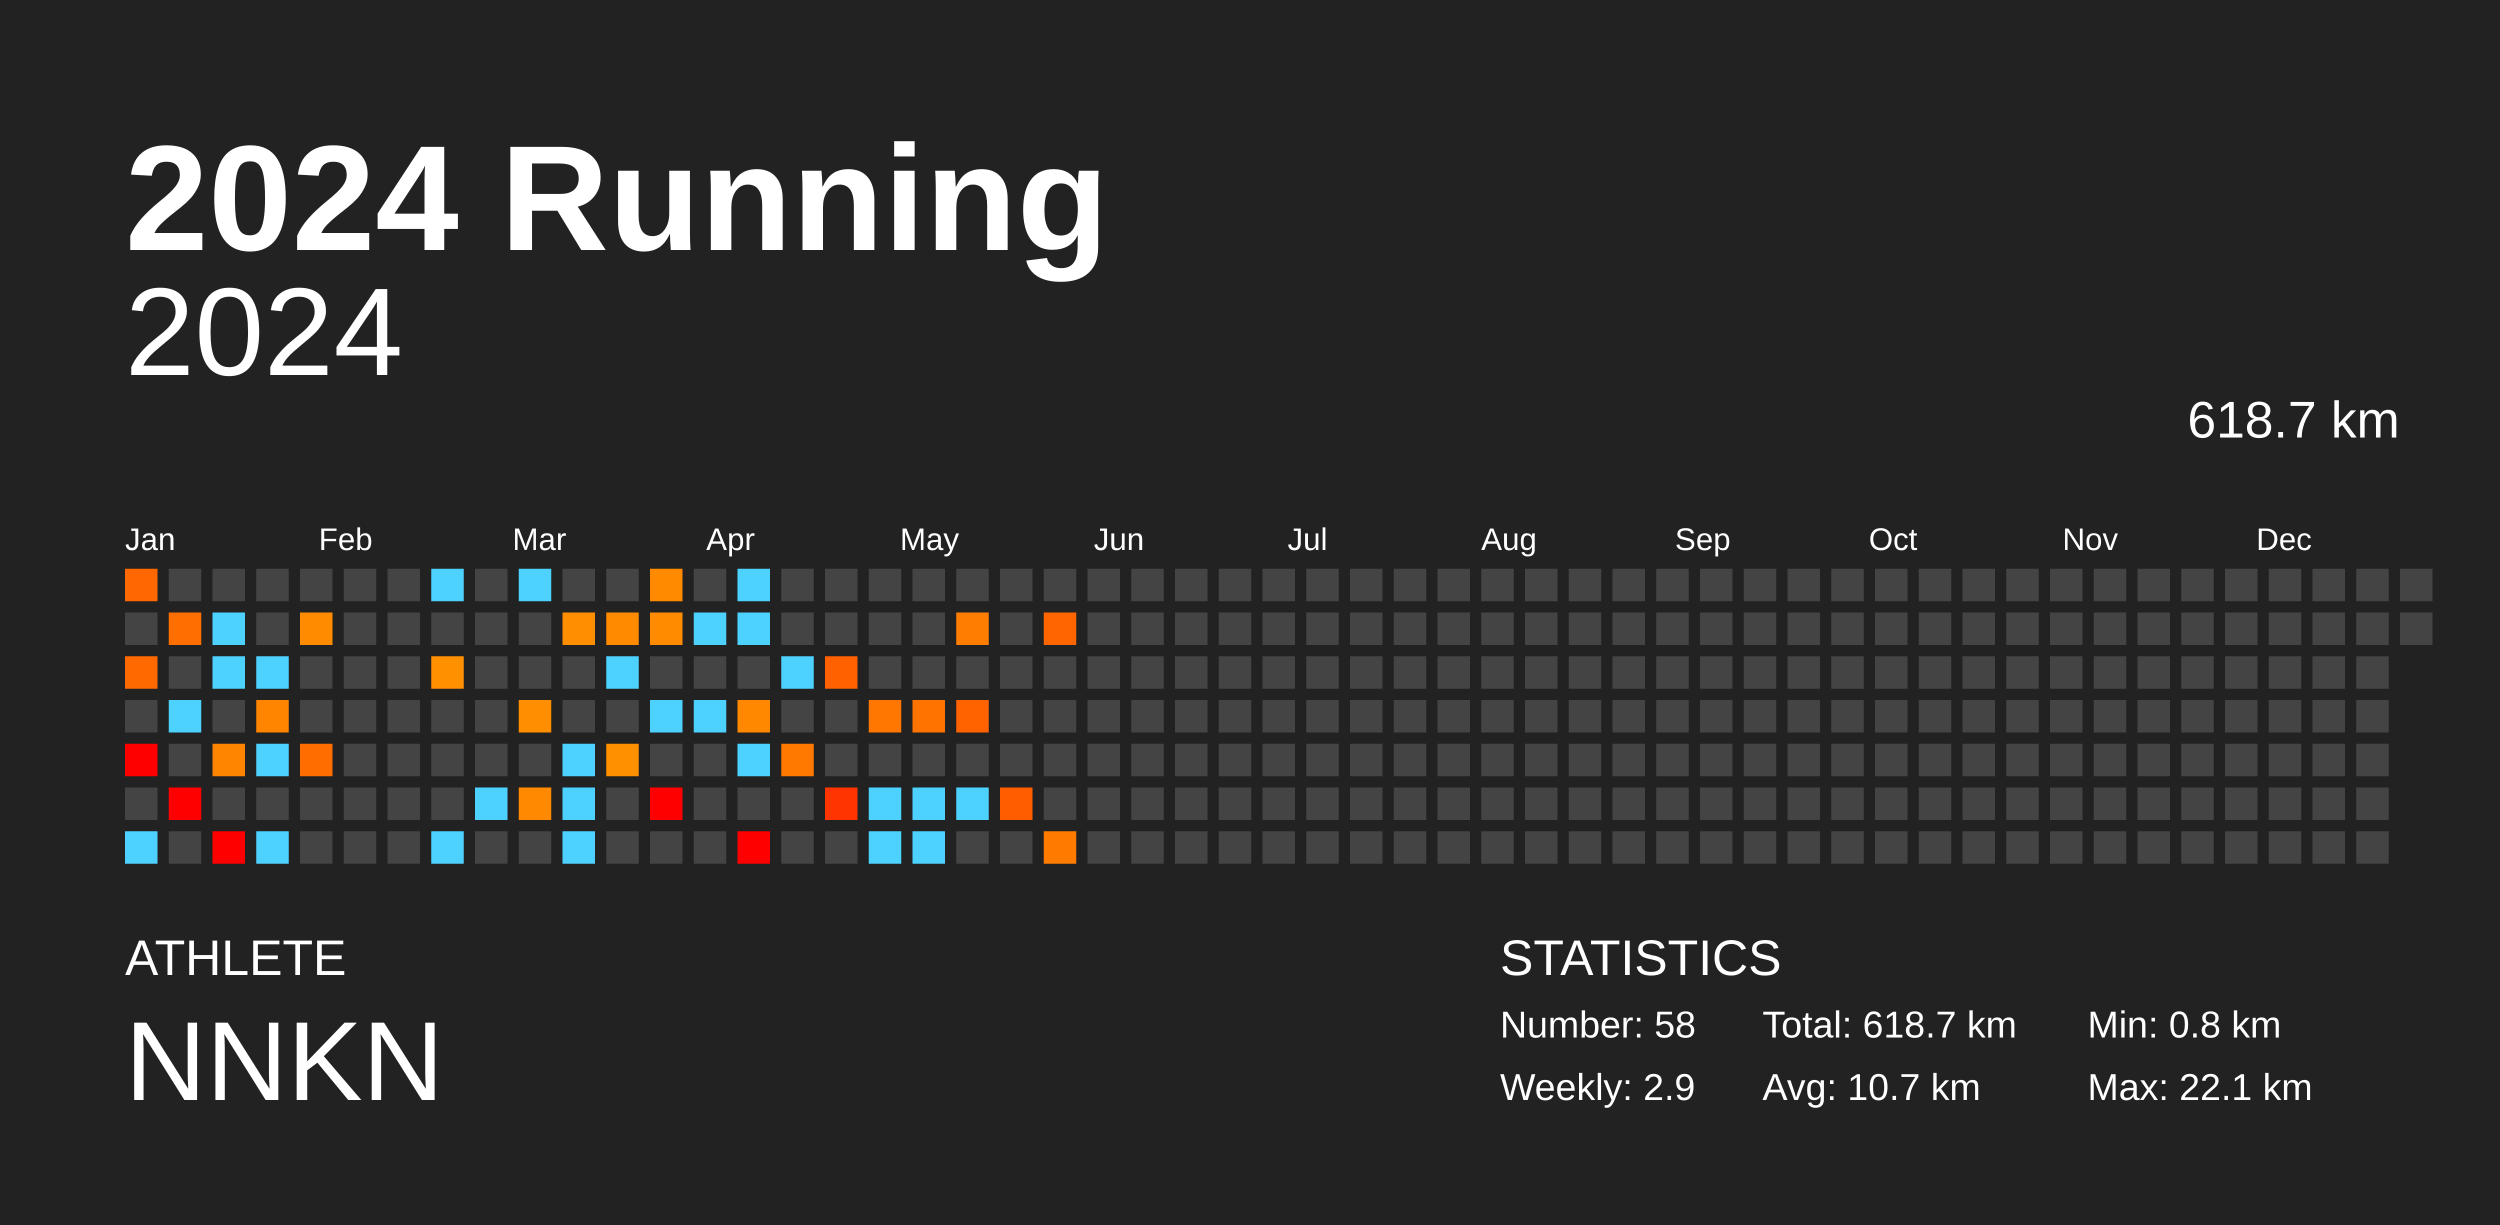
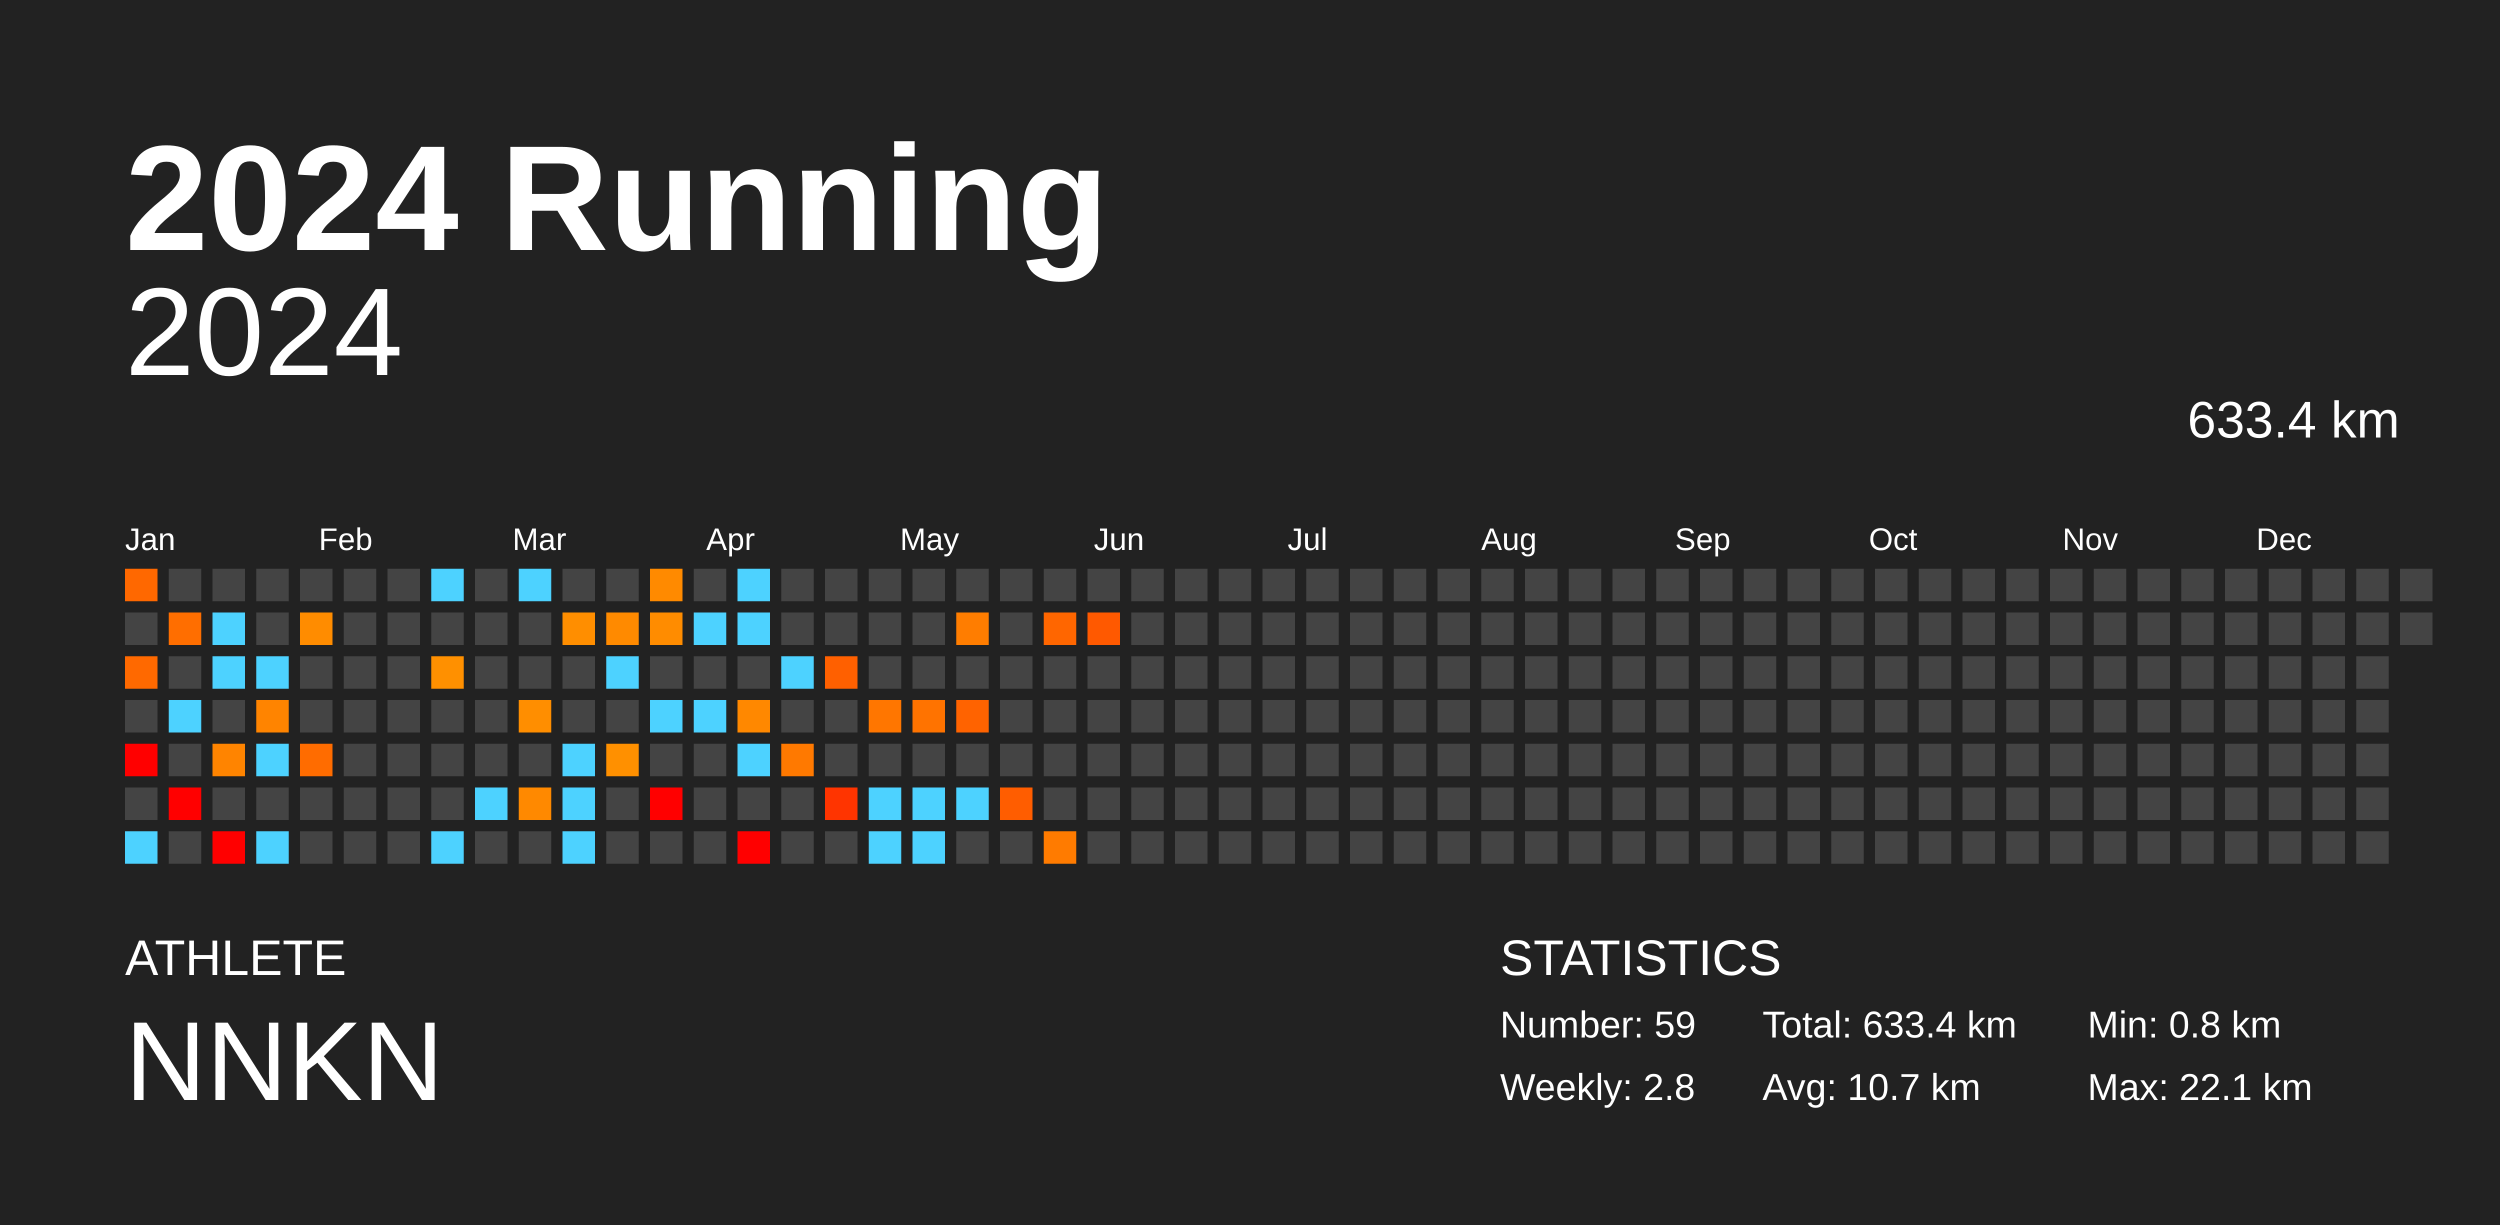
<svg xmlns="http://www.w3.org/2000/svg" baseProfile="full" height="98mm" version="1.1" viewBox="0,0,200,98" width="200mm">
  <defs />
  <rect fill="#222222" height="98" width="200" x="0" y="0" />
  <text fill="#FFFFFF" style="font-size:12px; font-family:Arial; font-weight:bold;" x="10" y="20">2024 Running</text>
  <text fill="#FFFFFF" style="font-size:4px; font-family:Arial" x="10" y="78">ATHLETE</text>
  <text fill="#FFFFFF" style="font-size:9px; font-family:Arial" x="10" y="88">NNKN</text>
  <text fill="#FFFFFF" style="font-size:4px; font-family:Arial" x="120" y="78">STATISTICS</text>
-   <text fill="#FFFFFF" style="font-size:3px; font-family:Arial" x="120" y="83">Number: 58</text>
-   <text fill="#FFFFFF" style="font-size:3px; font-family:Arial" x="120" y="88">Weekly: 2.9</text>
-   <text fill="#FFFFFF" style="font-size:3px; font-family:Arial" x="141" y="83">Total: 618.7 km</text>
+   <text fill="#FFFFFF" style="font-size:3px; font-family:Arial" x="120" y="83">Number: 59</text>
+   <text fill="#FFFFFF" style="font-size:3px; font-family:Arial" x="120" y="88">Weekly: 2.8</text>
+   <text fill="#FFFFFF" style="font-size:3px; font-family:Arial" x="141" y="83">Total: 633.4 km</text>
  <text fill="#FFFFFF" style="font-size:3px; font-family:Arial" x="141" y="88">Avg: 10.7 km</text>
  <text fill="#FFFFFF" style="font-size:3px; font-family:Arial" x="167" y="83">Min: 0.8 km</text>
  <text fill="#FFFFFF" style="font-size:3px; font-family:Arial" x="167" y="88">Max: 22.1 km</text>
  <text alignment-baseline="hanging" fill="#FFFFFF" style="font-size:10.0px; font-family:Arial;" x="10" y="30">2024</text>
-   <text alignment-baseline="hanging" fill="#FFFFFF" style="font-size:4.125px; font-family:Arial;" x="175" y="35">618.7 km</text>
+   <text alignment-baseline="hanging" fill="#FFFFFF" style="font-size:4.125px; font-family:Arial;" x="175" y="35">633.4 km</text>
  <text fill="#FFFFFF" style="font-size:2.5px; font-family:Arial" x="10.0" y="44">Jan</text>
  <text fill="#FFFFFF" style="font-size:2.5px; font-family:Arial" x="25.5" y="44">Feb</text>
  <text fill="#FFFFFF" style="font-size:2.5px; font-family:Arial" x="41.0" y="44">Mar</text>
  <text fill="#FFFFFF" style="font-size:2.5px; font-family:Arial" x="56.5" y="44">Apr</text>
  <text fill="#FFFFFF" style="font-size:2.5px; font-family:Arial" x="72.0" y="44">May</text>
  <text fill="#FFFFFF" style="font-size:2.5px; font-family:Arial" x="87.5" y="44">Jun</text>
  <text fill="#FFFFFF" style="font-size:2.5px; font-family:Arial" x="103.0" y="44">Jul</text>
  <text fill="#FFFFFF" style="font-size:2.5px; font-family:Arial" x="118.5" y="44">Aug</text>
  <text fill="#FFFFFF" style="font-size:2.5px; font-family:Arial" x="134.0" y="44">Sep</text>
  <text fill="#FFFFFF" style="font-size:2.5px; font-family:Arial" x="149.5" y="44">Oct</text>
  <text fill="#FFFFFF" style="font-size:2.5px; font-family:Arial" x="165.0" y="44">Nov</text>
  <text fill="#FFFFFF" style="font-size:2.5px; font-family:Arial" x="180.5" y="44">Dec</text>
  <rect fill="#ff6800" height="2.6" width="2.6" x="10.0" y="45.5" />
  <rect fill="#444444" height="2.6" width="2.6" x="10.0" y="49.0" />
  <rect fill="#ff6900" height="2.6" width="2.6" x="10.0" y="52.5" />
  <rect fill="#444444" height="2.6" width="2.6" x="10.0" y="56.0" />
  <rect fill="red" height="2.6" width="2.6" x="10.0" y="59.5" />
  <rect fill="#444444" height="2.6" width="2.6" x="10.0" y="63.0" />
  <rect fill="#4dd2ff" height="2.6" width="2.6" x="10.0" y="66.5" />
  <rect fill="#444444" height="2.6" width="2.6" x="13.5" y="45.5" />
  <rect fill="#ff6e00" height="2.6" width="2.6" x="13.5" y="49.0" />
  <rect fill="#444444" height="2.6" width="2.6" x="13.5" y="52.5" />
  <rect fill="#4dd2ff" height="2.6" width="2.6" x="13.5" y="56.0" />
  <rect fill="#444444" height="2.6" width="2.6" x="13.5" y="59.5" />
  <rect fill="red" height="2.6" width="2.6" x="13.5" y="63.0" />
  <rect fill="#444444" height="2.6" width="2.6" x="13.5" y="66.5" />
  <rect fill="#444444" height="2.6" width="2.6" x="17.0" y="45.5" />
  <rect fill="#4dd2ff" height="2.6" width="2.6" x="17.0" y="49.0" />
  <rect fill="#4dd2ff" height="2.6" width="2.6" x="17.0" y="52.5" />
  <rect fill="#444444" height="2.6" width="2.6" x="17.0" y="56.0" />
  <rect fill="#ff8400" height="2.6" width="2.6" x="17.0" y="59.5" />
  <rect fill="#444444" height="2.6" width="2.6" x="17.0" y="63.0" />
  <rect fill="red" height="2.6" width="2.6" x="17.0" y="66.5" />
  <rect fill="#444444" height="2.6" width="2.6" x="20.5" y="45.5" />
  <rect fill="#444444" height="2.6" width="2.6" x="20.5" y="49.0" />
  <rect fill="#4dd2ff" height="2.6" width="2.6" x="20.5" y="52.5" />
  <rect fill="#ff8400" height="2.6" width="2.6" x="20.5" y="56.0" />
  <rect fill="#4dd2ff" height="2.6" width="2.6" x="20.5" y="59.5" />
  <rect fill="#444444" height="2.6" width="2.6" x="20.5" y="63.0" />
  <rect fill="#4dd2ff" height="2.6" width="2.6" x="20.5" y="66.5" />
  <rect fill="#444444" height="2.6" width="2.6" x="24.0" y="45.5" />
  <rect fill="#ff8c00" height="2.6" width="2.6" x="24.0" y="49.0" />
  <rect fill="#444444" height="2.6" width="2.6" x="24.0" y="52.5" />
  <rect fill="#444444" height="2.6" width="2.6" x="24.0" y="56.0" />
  <rect fill="#ff6c00" height="2.6" width="2.6" x="24.0" y="59.5" />
  <rect fill="#444444" height="2.6" width="2.6" x="24.0" y="63.0" />
  <rect fill="#444444" height="2.6" width="2.6" x="24.0" y="66.5" />
  <rect fill="#444444" height="2.6" width="2.6" x="27.5" y="45.5" />
  <rect fill="#444444" height="2.6" width="2.6" x="27.5" y="49.0" />
  <rect fill="#444444" height="2.6" width="2.6" x="27.5" y="52.5" />
  <rect fill="#444444" height="2.6" width="2.6" x="27.5" y="56.0" />
  <rect fill="#444444" height="2.6" width="2.6" x="27.5" y="59.5" />
  <rect fill="#444444" height="2.6" width="2.6" x="27.5" y="63.0" />
  <rect fill="#444444" height="2.6" width="2.6" x="27.5" y="66.5" />
  <rect fill="#444444" height="2.6" width="2.6" x="31.0" y="45.5" />
  <rect fill="#444444" height="2.6" width="2.6" x="31.0" y="49.0" />
  <rect fill="#444444" height="2.6" width="2.6" x="31.0" y="52.5" />
  <rect fill="#444444" height="2.6" width="2.6" x="31.0" y="56.0" />
  <rect fill="#444444" height="2.6" width="2.6" x="31.0" y="59.5" />
  <rect fill="#444444" height="2.6" width="2.6" x="31.0" y="63.0" />
  <rect fill="#444444" height="2.6" width="2.6" x="31.0" y="66.5" />
  <rect fill="#4dd2ff" height="2.6" width="2.6" x="34.5" y="45.5" />
  <rect fill="#444444" height="2.6" width="2.6" x="34.5" y="49.0" />
  <rect fill="#ff9000" height="2.6" width="2.6" x="34.5" y="52.5" />
  <rect fill="#444444" height="2.6" width="2.6" x="34.5" y="56.0" />
  <rect fill="#444444" height="2.6" width="2.6" x="34.5" y="59.5" />
  <rect fill="#444444" height="2.6" width="2.6" x="34.5" y="63.0" />
  <rect fill="#4dd2ff" height="2.6" width="2.6" x="34.5" y="66.5" />
  <rect fill="#444444" height="2.6" width="2.6" x="38.0" y="45.5" />
  <rect fill="#444444" height="2.6" width="2.6" x="38.0" y="49.0" />
  <rect fill="#444444" height="2.6" width="2.6" x="38.0" y="52.5" />
  <rect fill="#444444" height="2.6" width="2.6" x="38.0" y="56.0" />
  <rect fill="#444444" height="2.6" width="2.6" x="38.0" y="59.5" />
  <rect fill="#4dd2ff" height="2.6" width="2.6" x="38.0" y="63.0" />
  <rect fill="#444444" height="2.6" width="2.6" x="38.0" y="66.5" />
  <rect fill="#4dd2ff" height="2.6" width="2.6" x="41.5" y="45.5" />
  <rect fill="#444444" height="2.6" width="2.6" x="41.5" y="49.0" />
  <rect fill="#444444" height="2.6" width="2.6" x="41.5" y="52.5" />
  <rect fill="#ff8e00" height="2.6" width="2.6" x="41.5" y="56.0" />
  <rect fill="#444444" height="2.6" width="2.6" x="41.5" y="59.5" />
  <rect fill="#ff8900" height="2.6" width="2.6" x="41.5" y="63.0" />
  <rect fill="#444444" height="2.6" width="2.6" x="41.5" y="66.5" />
  <rect fill="#444444" height="2.6" width="2.6" x="45.0" y="45.5" />
  <rect fill="#ff8e00" height="2.6" width="2.6" x="45.0" y="49.0" />
  <rect fill="#444444" height="2.6" width="2.6" x="45.0" y="52.5" />
  <rect fill="#444444" height="2.6" width="2.6" x="45.0" y="56.0" />
  <rect fill="#4dd2ff" height="2.6" width="2.6" x="45.0" y="59.5" />
  <rect fill="#4dd2ff" height="2.6" width="2.6" x="45.0" y="63.0" />
  <rect fill="#4dd2ff" height="2.6" width="2.6" x="45.0" y="66.5" />
  <rect fill="#444444" height="2.6" width="2.6" x="48.5" y="45.5" />
  <rect fill="#ff8a00" height="2.6" width="2.6" x="48.5" y="49.0" />
  <rect fill="#4dd2ff" height="2.6" width="2.6" x="48.5" y="52.5" />
  <rect fill="#444444" height="2.6" width="2.6" x="48.5" y="56.0" />
  <rect fill="#ff9000" height="2.6" width="2.6" x="48.5" y="59.5" />
  <rect fill="#444444" height="2.6" width="2.6" x="48.5" y="63.0" />
  <rect fill="#444444" height="2.6" width="2.6" x="48.5" y="66.5" />
  <rect fill="#ff8a00" height="2.6" width="2.6" x="52.0" y="45.5" />
  <rect fill="#ff8c00" height="2.6" width="2.6" x="52.0" y="49.0" />
  <rect fill="#444444" height="2.6" width="2.6" x="52.0" y="52.5" />
  <rect fill="#4dd2ff" height="2.6" width="2.6" x="52.0" y="56.0" />
  <rect fill="#444444" height="2.6" width="2.6" x="52.0" y="59.5" />
  <rect fill="red" height="2.6" width="2.6" x="52.0" y="63.0" />
  <rect fill="#444444" height="2.6" width="2.6" x="52.0" y="66.5" />
  <rect fill="#444444" height="2.6" width="2.6" x="55.5" y="45.5" />
  <rect fill="#4dd2ff" height="2.6" width="2.6" x="55.5" y="49.0" />
  <rect fill="#444444" height="2.6" width="2.6" x="55.5" y="52.5" />
  <rect fill="#4dd2ff" height="2.6" width="2.6" x="55.5" y="56.0" />
  <rect fill="#444444" height="2.6" width="2.6" x="55.5" y="59.5" />
  <rect fill="#444444" height="2.6" width="2.6" x="55.5" y="63.0" />
  <rect fill="#444444" height="2.6" width="2.6" x="55.5" y="66.5" />
  <rect fill="#4dd2ff" height="2.6" width="2.6" x="59.0" y="45.5" />
  <rect fill="#4dd2ff" height="2.6" width="2.6" x="59.0" y="49.0" />
  <rect fill="#444444" height="2.6" width="2.6" x="59.0" y="52.5" />
  <rect fill="#ff8800" height="2.6" width="2.6" x="59.0" y="56.0" />
  <rect fill="#4dd2ff" height="2.6" width="2.6" x="59.0" y="59.5" />
  <rect fill="#444444" height="2.6" width="2.6" x="59.0" y="63.0" />
  <rect fill="red" height="2.6" width="2.6" x="59.0" y="66.5" />
  <rect fill="#444444" height="2.6" width="2.6" x="62.5" y="45.5" />
  <rect fill="#444444" height="2.6" width="2.6" x="62.5" y="49.0" />
  <rect fill="#4dd2ff" height="2.6" width="2.6" x="62.5" y="52.5" />
  <rect fill="#444444" height="2.6" width="2.6" x="62.5" y="56.0" />
  <rect fill="#ff7900" height="2.6" width="2.6" x="62.5" y="59.5" />
  <rect fill="#444444" height="2.6" width="2.6" x="62.5" y="63.0" />
  <rect fill="#444444" height="2.6" width="2.6" x="62.5" y="66.5" />
  <rect fill="#444444" height="2.6" width="2.6" x="66.0" y="45.5" />
  <rect fill="#444444" height="2.6" width="2.6" x="66.0" y="49.0" />
  <rect fill="#ff6000" height="2.6" width="2.6" x="66.0" y="52.5" />
  <rect fill="#444444" height="2.6" width="2.6" x="66.0" y="56.0" />
  <rect fill="#444444" height="2.6" width="2.6" x="66.0" y="59.5" />
  <rect fill="#ff3400" height="2.6" width="2.6" x="66.0" y="63.0" />
  <rect fill="#444444" height="2.6" width="2.6" x="66.0" y="66.5" />
  <rect fill="#444444" height="2.6" width="2.6" x="69.5" y="45.5" />
  <rect fill="#444444" height="2.6" width="2.6" x="69.5" y="49.0" />
  <rect fill="#444444" height="2.6" width="2.6" x="69.5" y="52.5" />
  <rect fill="#ff7600" height="2.6" width="2.6" x="69.5" y="56.0" />
  <rect fill="#444444" height="2.6" width="2.6" x="69.5" y="59.5" />
  <rect fill="#4dd2ff" height="2.6" width="2.6" x="69.5" y="63.0" />
  <rect fill="#4dd2ff" height="2.6" width="2.6" x="69.5" y="66.5" />
  <rect fill="#444444" height="2.6" width="2.6" x="73.0" y="45.5" />
  <rect fill="#444444" height="2.6" width="2.6" x="73.0" y="49.0" />
  <rect fill="#444444" height="2.6" width="2.6" x="73.0" y="52.5" />
  <rect fill="#ff7300" height="2.6" width="2.6" x="73.0" y="56.0" />
  <rect fill="#444444" height="2.6" width="2.6" x="73.0" y="59.5" />
  <rect fill="#4dd2ff" height="2.6" width="2.6" x="73.0" y="63.0" />
  <rect fill="#4dd2ff" height="2.6" width="2.6" x="73.0" y="66.5" />
  <rect fill="#444444" height="2.6" width="2.6" x="76.5" y="45.5" />
  <rect fill="#ff7d00" height="2.6" width="2.6" x="76.5" y="49.0" />
  <rect fill="#444444" height="2.6" width="2.6" x="76.5" y="52.5" />
  <rect fill="#ff6300" height="2.6" width="2.6" x="76.5" y="56.0" />
  <rect fill="#444444" height="2.6" width="2.6" x="76.5" y="59.5" />
  <rect fill="#4dd2ff" height="2.6" width="2.6" x="76.5" y="63.0" />
  <rect fill="#444444" height="2.6" width="2.6" x="76.5" y="66.5" />
  <rect fill="#444444" height="2.6" width="2.6" x="80.0" y="45.5" />
  <rect fill="#444444" height="2.6" width="2.6" x="80.0" y="49.0" />
  <rect fill="#444444" height="2.6" width="2.6" x="80.0" y="52.5" />
  <rect fill="#444444" height="2.6" width="2.6" x="80.0" y="56.0" />
  <rect fill="#444444" height="2.6" width="2.6" x="80.0" y="59.5" />
  <rect fill="#ff5d00" height="2.6" width="2.6" x="80.0" y="63.0" />
  <rect fill="#444444" height="2.6" width="2.6" x="80.0" y="66.5" />
  <rect fill="#444444" height="2.6" width="2.6" x="83.5" y="45.5" />
  <rect fill="#ff6600" height="2.6" width="2.6" x="83.5" y="49.0" />
  <rect fill="#444444" height="2.6" width="2.6" x="83.5" y="52.5" />
  <rect fill="#444444" height="2.6" width="2.6" x="83.5" y="56.0" />
  <rect fill="#444444" height="2.6" width="2.6" x="83.5" y="59.5" />
  <rect fill="#444444" height="2.6" width="2.6" x="83.5" y="63.0" />
  <rect fill="#ff7b00" height="2.6" width="2.6" x="83.5" y="66.5" />
  <rect fill="#444444" height="2.6" width="2.6" x="87.0" y="45.5" />
-   <rect fill="#444444" height="2.6" width="2.6" x="87.0" y="49.0" />
+   <rect fill="#ff5900" height="2.6" width="2.6" x="87.0" y="49.0" />
  <rect fill="#444444" height="2.6" width="2.6" x="87.0" y="52.5" />
  <rect fill="#444444" height="2.6" width="2.6" x="87.0" y="56.0" />
  <rect fill="#444444" height="2.6" width="2.6" x="87.0" y="59.5" />
  <rect fill="#444444" height="2.6" width="2.6" x="87.0" y="63.0" />
  <rect fill="#444444" height="2.6" width="2.6" x="87.0" y="66.5" />
  <rect fill="#444444" height="2.6" width="2.6" x="90.5" y="45.5" />
  <rect fill="#444444" height="2.6" width="2.6" x="90.5" y="49.0" />
  <rect fill="#444444" height="2.6" width="2.6" x="90.5" y="52.5" />
  <rect fill="#444444" height="2.6" width="2.6" x="90.5" y="56.0" />
  <rect fill="#444444" height="2.6" width="2.6" x="90.5" y="59.5" />
  <rect fill="#444444" height="2.6" width="2.6" x="90.5" y="63.0" />
  <rect fill="#444444" height="2.6" width="2.6" x="90.5" y="66.5" />
  <rect fill="#444444" height="2.6" width="2.6" x="94.0" y="45.5" />
  <rect fill="#444444" height="2.6" width="2.6" x="94.0" y="49.0" />
  <rect fill="#444444" height="2.6" width="2.6" x="94.0" y="52.5" />
  <rect fill="#444444" height="2.6" width="2.6" x="94.0" y="56.0" />
  <rect fill="#444444" height="2.6" width="2.6" x="94.0" y="59.5" />
  <rect fill="#444444" height="2.6" width="2.6" x="94.0" y="63.0" />
  <rect fill="#444444" height="2.6" width="2.6" x="94.0" y="66.5" />
  <rect fill="#444444" height="2.6" width="2.6" x="97.5" y="45.5" />
  <rect fill="#444444" height="2.6" width="2.6" x="97.5" y="49.0" />
  <rect fill="#444444" height="2.6" width="2.6" x="97.5" y="52.5" />
  <rect fill="#444444" height="2.6" width="2.6" x="97.5" y="56.0" />
  <rect fill="#444444" height="2.6" width="2.6" x="97.5" y="59.5" />
  <rect fill="#444444" height="2.6" width="2.6" x="97.5" y="63.0" />
  <rect fill="#444444" height="2.6" width="2.6" x="97.5" y="66.5" />
  <rect fill="#444444" height="2.6" width="2.6" x="101.0" y="45.5" />
  <rect fill="#444444" height="2.6" width="2.6" x="101.0" y="49.0" />
  <rect fill="#444444" height="2.6" width="2.6" x="101.0" y="52.5" />
  <rect fill="#444444" height="2.6" width="2.6" x="101.0" y="56.0" />
  <rect fill="#444444" height="2.6" width="2.6" x="101.0" y="59.5" />
  <rect fill="#444444" height="2.6" width="2.6" x="101.0" y="63.0" />
  <rect fill="#444444" height="2.6" width="2.6" x="101.0" y="66.5" />
  <rect fill="#444444" height="2.6" width="2.6" x="104.5" y="45.5" />
  <rect fill="#444444" height="2.6" width="2.6" x="104.5" y="49.0" />
  <rect fill="#444444" height="2.6" width="2.6" x="104.5" y="52.5" />
  <rect fill="#444444" height="2.6" width="2.6" x="104.5" y="56.0" />
  <rect fill="#444444" height="2.6" width="2.6" x="104.5" y="59.5" />
  <rect fill="#444444" height="2.6" width="2.6" x="104.5" y="63.0" />
  <rect fill="#444444" height="2.6" width="2.6" x="104.5" y="66.5" />
  <rect fill="#444444" height="2.6" width="2.6" x="108.0" y="45.5" />
  <rect fill="#444444" height="2.6" width="2.6" x="108.0" y="49.0" />
  <rect fill="#444444" height="2.6" width="2.6" x="108.0" y="52.5" />
  <rect fill="#444444" height="2.6" width="2.6" x="108.0" y="56.0" />
  <rect fill="#444444" height="2.6" width="2.6" x="108.0" y="59.5" />
  <rect fill="#444444" height="2.6" width="2.6" x="108.0" y="63.0" />
  <rect fill="#444444" height="2.6" width="2.6" x="108.0" y="66.5" />
  <rect fill="#444444" height="2.6" width="2.6" x="111.5" y="45.5" />
  <rect fill="#444444" height="2.6" width="2.6" x="111.5" y="49.0" />
  <rect fill="#444444" height="2.6" width="2.6" x="111.5" y="52.5" />
  <rect fill="#444444" height="2.6" width="2.6" x="111.5" y="56.0" />
  <rect fill="#444444" height="2.6" width="2.6" x="111.5" y="59.5" />
  <rect fill="#444444" height="2.6" width="2.6" x="111.5" y="63.0" />
  <rect fill="#444444" height="2.6" width="2.6" x="111.5" y="66.5" />
  <rect fill="#444444" height="2.6" width="2.6" x="115.0" y="45.5" />
  <rect fill="#444444" height="2.6" width="2.6" x="115.0" y="49.0" />
  <rect fill="#444444" height="2.6" width="2.6" x="115.0" y="52.5" />
  <rect fill="#444444" height="2.6" width="2.6" x="115.0" y="56.0" />
  <rect fill="#444444" height="2.6" width="2.6" x="115.0" y="59.5" />
  <rect fill="#444444" height="2.6" width="2.6" x="115.0" y="63.0" />
  <rect fill="#444444" height="2.6" width="2.6" x="115.0" y="66.5" />
  <rect fill="#444444" height="2.6" width="2.6" x="118.5" y="45.5" />
  <rect fill="#444444" height="2.6" width="2.6" x="118.5" y="49.0" />
  <rect fill="#444444" height="2.6" width="2.6" x="118.5" y="52.5" />
  <rect fill="#444444" height="2.6" width="2.6" x="118.5" y="56.0" />
  <rect fill="#444444" height="2.6" width="2.6" x="118.5" y="59.5" />
  <rect fill="#444444" height="2.6" width="2.6" x="118.5" y="63.0" />
  <rect fill="#444444" height="2.6" width="2.6" x="118.5" y="66.5" />
  <rect fill="#444444" height="2.6" width="2.6" x="122.0" y="45.5" />
  <rect fill="#444444" height="2.6" width="2.6" x="122.0" y="49.0" />
  <rect fill="#444444" height="2.6" width="2.6" x="122.0" y="52.5" />
  <rect fill="#444444" height="2.6" width="2.6" x="122.0" y="56.0" />
  <rect fill="#444444" height="2.6" width="2.6" x="122.0" y="59.5" />
  <rect fill="#444444" height="2.6" width="2.6" x="122.0" y="63.0" />
  <rect fill="#444444" height="2.6" width="2.6" x="122.0" y="66.5" />
  <rect fill="#444444" height="2.6" width="2.6" x="125.5" y="45.5" />
  <rect fill="#444444" height="2.6" width="2.6" x="125.5" y="49.0" />
  <rect fill="#444444" height="2.6" width="2.6" x="125.5" y="52.5" />
  <rect fill="#444444" height="2.6" width="2.6" x="125.5" y="56.0" />
  <rect fill="#444444" height="2.6" width="2.6" x="125.5" y="59.5" />
  <rect fill="#444444" height="2.6" width="2.6" x="125.5" y="63.0" />
  <rect fill="#444444" height="2.6" width="2.6" x="125.5" y="66.5" />
  <rect fill="#444444" height="2.6" width="2.6" x="129.0" y="45.5" />
  <rect fill="#444444" height="2.6" width="2.6" x="129.0" y="49.0" />
  <rect fill="#444444" height="2.6" width="2.6" x="129.0" y="52.5" />
  <rect fill="#444444" height="2.6" width="2.6" x="129.0" y="56.0" />
  <rect fill="#444444" height="2.6" width="2.6" x="129.0" y="59.5" />
  <rect fill="#444444" height="2.6" width="2.6" x="129.0" y="63.0" />
  <rect fill="#444444" height="2.6" width="2.6" x="129.0" y="66.5" />
  <rect fill="#444444" height="2.6" width="2.6" x="132.5" y="45.5" />
  <rect fill="#444444" height="2.6" width="2.6" x="132.5" y="49.0" />
  <rect fill="#444444" height="2.6" width="2.6" x="132.5" y="52.5" />
  <rect fill="#444444" height="2.6" width="2.6" x="132.5" y="56.0" />
  <rect fill="#444444" height="2.6" width="2.6" x="132.5" y="59.5" />
  <rect fill="#444444" height="2.6" width="2.6" x="132.5" y="63.0" />
  <rect fill="#444444" height="2.6" width="2.6" x="132.5" y="66.5" />
  <rect fill="#444444" height="2.6" width="2.6" x="136.0" y="45.5" />
  <rect fill="#444444" height="2.6" width="2.6" x="136.0" y="49.0" />
  <rect fill="#444444" height="2.6" width="2.6" x="136.0" y="52.5" />
  <rect fill="#444444" height="2.6" width="2.6" x="136.0" y="56.0" />
  <rect fill="#444444" height="2.6" width="2.6" x="136.0" y="59.5" />
  <rect fill="#444444" height="2.6" width="2.6" x="136.0" y="63.0" />
  <rect fill="#444444" height="2.6" width="2.6" x="136.0" y="66.5" />
  <rect fill="#444444" height="2.6" width="2.6" x="139.5" y="45.5" />
  <rect fill="#444444" height="2.6" width="2.6" x="139.5" y="49.0" />
  <rect fill="#444444" height="2.6" width="2.6" x="139.5" y="52.5" />
  <rect fill="#444444" height="2.6" width="2.6" x="139.5" y="56.0" />
  <rect fill="#444444" height="2.6" width="2.6" x="139.5" y="59.5" />
  <rect fill="#444444" height="2.6" width="2.6" x="139.5" y="63.0" />
  <rect fill="#444444" height="2.6" width="2.6" x="139.5" y="66.5" />
  <rect fill="#444444" height="2.6" width="2.6" x="143.0" y="45.5" />
  <rect fill="#444444" height="2.6" width="2.6" x="143.0" y="49.0" />
  <rect fill="#444444" height="2.6" width="2.6" x="143.0" y="52.5" />
  <rect fill="#444444" height="2.6" width="2.6" x="143.0" y="56.0" />
  <rect fill="#444444" height="2.6" width="2.6" x="143.0" y="59.5" />
  <rect fill="#444444" height="2.6" width="2.6" x="143.0" y="63.0" />
  <rect fill="#444444" height="2.6" width="2.6" x="143.0" y="66.5" />
  <rect fill="#444444" height="2.6" width="2.6" x="146.5" y="45.5" />
  <rect fill="#444444" height="2.6" width="2.6" x="146.5" y="49.0" />
  <rect fill="#444444" height="2.6" width="2.6" x="146.5" y="52.5" />
  <rect fill="#444444" height="2.6" width="2.6" x="146.5" y="56.0" />
  <rect fill="#444444" height="2.6" width="2.6" x="146.5" y="59.5" />
  <rect fill="#444444" height="2.6" width="2.6" x="146.5" y="63.0" />
  <rect fill="#444444" height="2.6" width="2.6" x="146.5" y="66.5" />
  <rect fill="#444444" height="2.6" width="2.6" x="150.0" y="45.5" />
  <rect fill="#444444" height="2.6" width="2.6" x="150.0" y="49.0" />
  <rect fill="#444444" height="2.6" width="2.6" x="150.0" y="52.5" />
  <rect fill="#444444" height="2.6" width="2.6" x="150.0" y="56.0" />
  <rect fill="#444444" height="2.6" width="2.6" x="150.0" y="59.5" />
  <rect fill="#444444" height="2.6" width="2.6" x="150.0" y="63.0" />
  <rect fill="#444444" height="2.6" width="2.6" x="150.0" y="66.5" />
  <rect fill="#444444" height="2.6" width="2.6" x="153.5" y="45.5" />
  <rect fill="#444444" height="2.6" width="2.6" x="153.5" y="49.0" />
  <rect fill="#444444" height="2.6" width="2.6" x="153.5" y="52.5" />
  <rect fill="#444444" height="2.6" width="2.6" x="153.5" y="56.0" />
  <rect fill="#444444" height="2.6" width="2.6" x="153.5" y="59.5" />
  <rect fill="#444444" height="2.6" width="2.6" x="153.5" y="63.0" />
  <rect fill="#444444" height="2.6" width="2.6" x="153.5" y="66.5" />
  <rect fill="#444444" height="2.6" width="2.6" x="157.0" y="45.5" />
  <rect fill="#444444" height="2.6" width="2.6" x="157.0" y="49.0" />
  <rect fill="#444444" height="2.6" width="2.6" x="157.0" y="52.5" />
  <rect fill="#444444" height="2.6" width="2.6" x="157.0" y="56.0" />
  <rect fill="#444444" height="2.6" width="2.6" x="157.0" y="59.5" />
  <rect fill="#444444" height="2.6" width="2.6" x="157.0" y="63.0" />
  <rect fill="#444444" height="2.6" width="2.6" x="157.0" y="66.5" />
  <rect fill="#444444" height="2.6" width="2.6" x="160.5" y="45.5" />
  <rect fill="#444444" height="2.6" width="2.6" x="160.5" y="49.0" />
  <rect fill="#444444" height="2.6" width="2.6" x="160.5" y="52.5" />
  <rect fill="#444444" height="2.6" width="2.6" x="160.5" y="56.0" />
  <rect fill="#444444" height="2.6" width="2.6" x="160.5" y="59.5" />
  <rect fill="#444444" height="2.6" width="2.6" x="160.5" y="63.0" />
  <rect fill="#444444" height="2.6" width="2.6" x="160.5" y="66.5" />
  <rect fill="#444444" height="2.6" width="2.6" x="164.0" y="45.5" />
  <rect fill="#444444" height="2.6" width="2.6" x="164.0" y="49.0" />
  <rect fill="#444444" height="2.6" width="2.6" x="164.0" y="52.5" />
  <rect fill="#444444" height="2.6" width="2.6" x="164.0" y="56.0" />
  <rect fill="#444444" height="2.6" width="2.6" x="164.0" y="59.5" />
  <rect fill="#444444" height="2.6" width="2.6" x="164.0" y="63.0" />
  <rect fill="#444444" height="2.6" width="2.6" x="164.0" y="66.5" />
  <rect fill="#444444" height="2.6" width="2.6" x="167.5" y="45.5" />
  <rect fill="#444444" height="2.6" width="2.6" x="167.5" y="49.0" />
  <rect fill="#444444" height="2.6" width="2.6" x="167.5" y="52.5" />
  <rect fill="#444444" height="2.6" width="2.6" x="167.5" y="56.0" />
  <rect fill="#444444" height="2.6" width="2.6" x="167.5" y="59.5" />
  <rect fill="#444444" height="2.6" width="2.6" x="167.5" y="63.0" />
  <rect fill="#444444" height="2.6" width="2.6" x="167.5" y="66.5" />
  <rect fill="#444444" height="2.6" width="2.6" x="171.0" y="45.5" />
  <rect fill="#444444" height="2.6" width="2.6" x="171.0" y="49.0" />
  <rect fill="#444444" height="2.6" width="2.6" x="171.0" y="52.5" />
  <rect fill="#444444" height="2.6" width="2.6" x="171.0" y="56.0" />
  <rect fill="#444444" height="2.6" width="2.6" x="171.0" y="59.5" />
  <rect fill="#444444" height="2.6" width="2.6" x="171.0" y="63.0" />
  <rect fill="#444444" height="2.6" width="2.6" x="171.0" y="66.5" />
  <rect fill="#444444" height="2.6" width="2.6" x="174.5" y="45.5" />
  <rect fill="#444444" height="2.6" width="2.6" x="174.5" y="49.0" />
  <rect fill="#444444" height="2.6" width="2.6" x="174.5" y="52.5" />
  <rect fill="#444444" height="2.6" width="2.6" x="174.5" y="56.0" />
  <rect fill="#444444" height="2.6" width="2.6" x="174.5" y="59.5" />
  <rect fill="#444444" height="2.6" width="2.6" x="174.5" y="63.0" />
  <rect fill="#444444" height="2.6" width="2.6" x="174.5" y="66.5" />
  <rect fill="#444444" height="2.6" width="2.6" x="178.0" y="45.5" />
  <rect fill="#444444" height="2.6" width="2.6" x="178.0" y="49.0" />
  <rect fill="#444444" height="2.6" width="2.6" x="178.0" y="52.5" />
  <rect fill="#444444" height="2.6" width="2.6" x="178.0" y="56.0" />
  <rect fill="#444444" height="2.6" width="2.6" x="178.0" y="59.5" />
  <rect fill="#444444" height="2.6" width="2.6" x="178.0" y="63.0" />
  <rect fill="#444444" height="2.6" width="2.6" x="178.0" y="66.5" />
  <rect fill="#444444" height="2.6" width="2.6" x="181.5" y="45.5" />
  <rect fill="#444444" height="2.6" width="2.6" x="181.5" y="49.0" />
  <rect fill="#444444" height="2.6" width="2.6" x="181.5" y="52.5" />
  <rect fill="#444444" height="2.6" width="2.6" x="181.5" y="56.0" />
  <rect fill="#444444" height="2.6" width="2.6" x="181.5" y="59.5" />
  <rect fill="#444444" height="2.6" width="2.6" x="181.5" y="63.0" />
  <rect fill="#444444" height="2.6" width="2.6" x="181.5" y="66.5" />
  <rect fill="#444444" height="2.6" width="2.6" x="185.0" y="45.5" />
  <rect fill="#444444" height="2.6" width="2.6" x="185.0" y="49.0" />
  <rect fill="#444444" height="2.6" width="2.6" x="185.0" y="52.5" />
  <rect fill="#444444" height="2.6" width="2.6" x="185.0" y="56.0" />
  <rect fill="#444444" height="2.6" width="2.6" x="185.0" y="59.5" />
  <rect fill="#444444" height="2.6" width="2.6" x="185.0" y="63.0" />
  <rect fill="#444444" height="2.6" width="2.6" x="185.0" y="66.5" />
  <rect fill="#444444" height="2.6" width="2.6" x="188.5" y="45.5" />
  <rect fill="#444444" height="2.6" width="2.6" x="188.5" y="49.0" />
  <rect fill="#444444" height="2.6" width="2.6" x="188.5" y="52.5" />
  <rect fill="#444444" height="2.6" width="2.6" x="188.5" y="56.0" />
  <rect fill="#444444" height="2.6" width="2.6" x="188.5" y="59.5" />
  <rect fill="#444444" height="2.6" width="2.6" x="188.5" y="63.0" />
  <rect fill="#444444" height="2.6" width="2.6" x="188.5" y="66.5" />
  <rect fill="#444444" height="2.6" width="2.6" x="192.0" y="45.5" />
  <rect fill="#444444" height="2.6" width="2.6" x="192.0" y="49.0" />
</svg>
